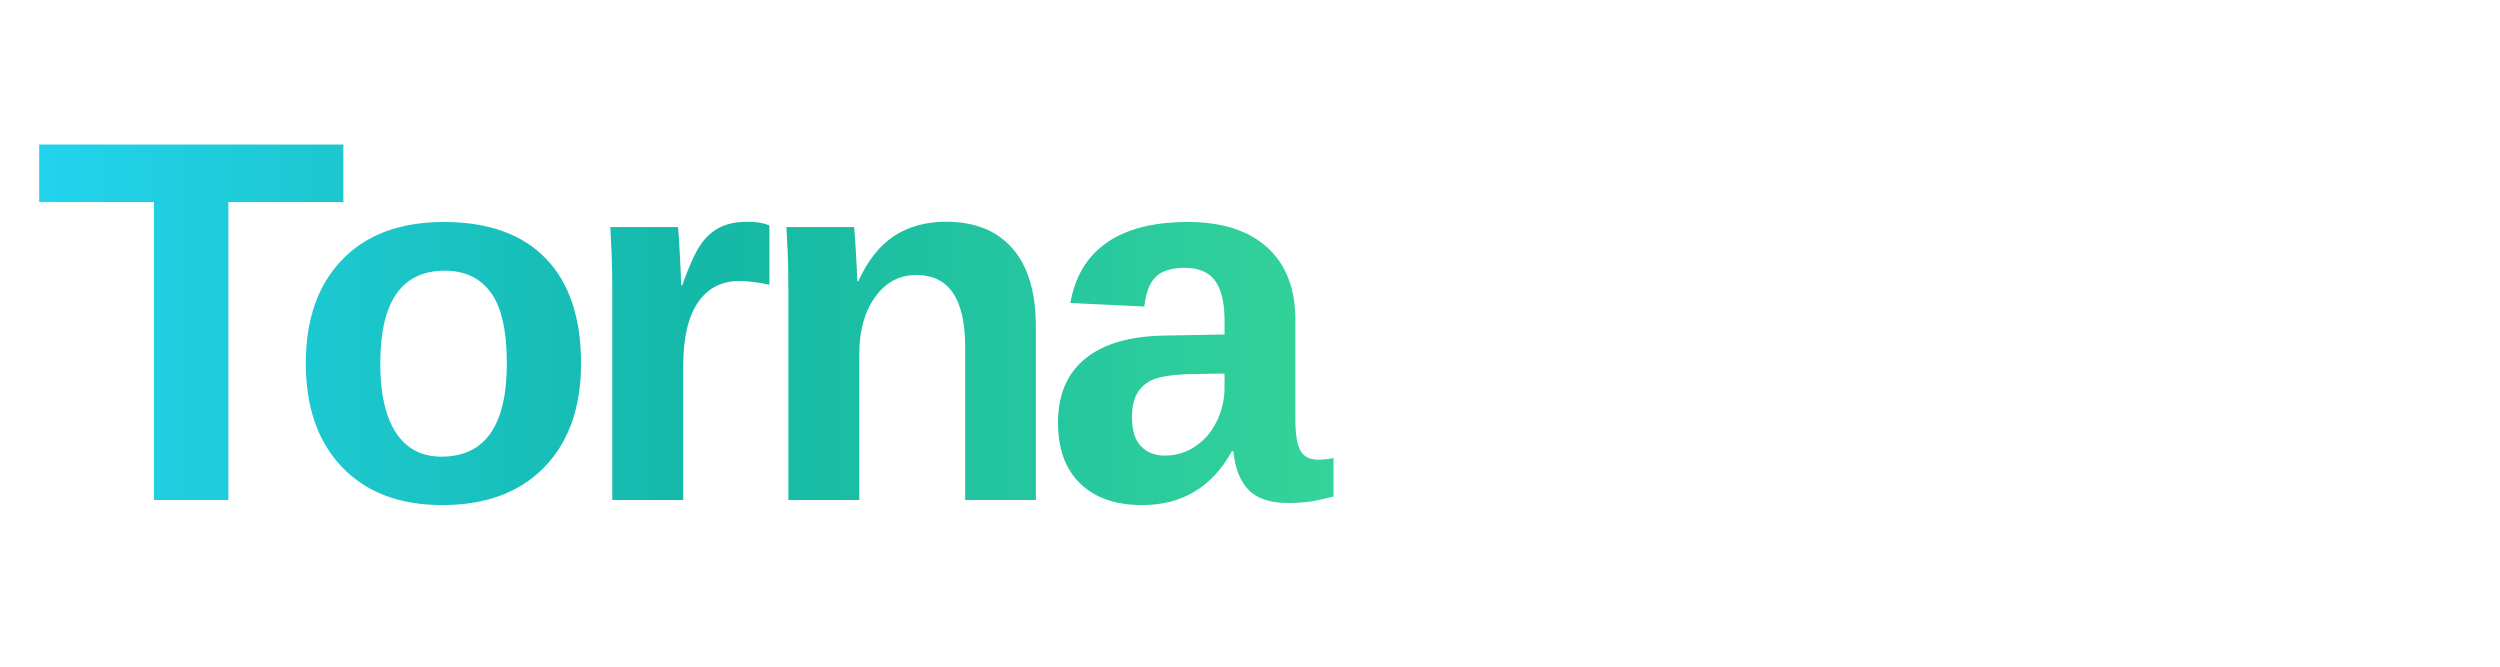
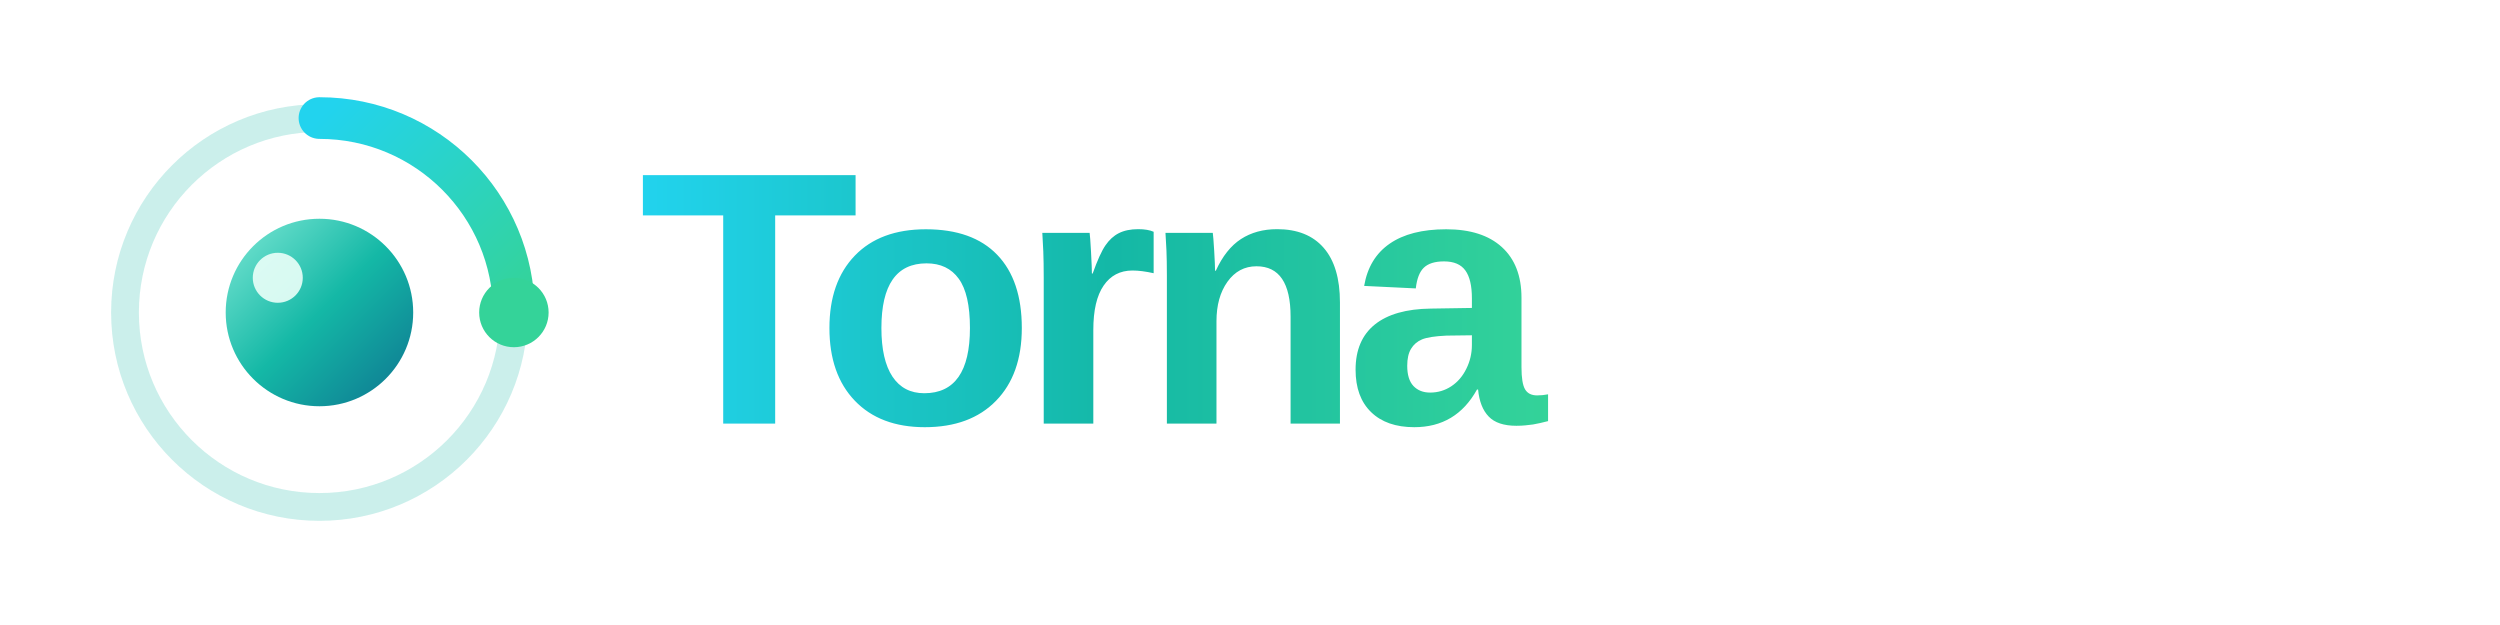
- <svg xmlns="http://www.w3.org/2000/svg" viewBox="0 0 300 80" role="img" aria-label="Torna">
+ <svg xmlns="http://www.w3.org/2000/svg" viewBox="0 0 360 90" role="img" aria-label="Torna">
  <defs>
-     <linearGradient id="tg" x1="0" y1="0" x2="1" y2="0">
+     <linearGradient id="tgOrb" x1="0" y1="0" x2="1" y2="1">
+       <stop offset="0" stop-color="#7ee8d5" />
+       <stop offset=".5" stop-color="#14b8a6" />
+       <stop offset="1" stop-color="#0e7490" />
+     </linearGradient>
+     <linearGradient id="tgArc" x1="0" y1="0" x2="1" y2="1">
+       <stop offset="0" stop-color="#22d3ee" />
+       <stop offset="1" stop-color="#34d399" />
+     </linearGradient>
+     <linearGradient id="tgWord" x1="0" y1="0" x2="1" y2="0">
      <stop offset="0" stop-color="#22d3ee" />
      <stop offset=".52" stop-color="#14b8a6" />
      <stop offset="1" stop-color="#34d399" />
    </linearGradient>
  </defs>
-   <text x="4" y="60" font-family="'Segoe UI',system-ui,-apple-system,Arial,sans-serif" font-weight="850" font-size="62" letter-spacing="-3" fill="url(#tg)">Torna</text>
+   <circle cx="46" cy="45" r="28" fill="none" stroke="#14b8a6" stroke-opacity=".22" stroke-width="4" />
+   <path d="M 46 17 A 28 28 0 0 1 74 45" fill="none" stroke="url(#tgArc)" stroke-width="6" stroke-linecap="round" />
+   <circle cx="46" cy="45" r="13.5" fill="url(#tgOrb)" />
+   <circle cx="40" cy="40" r="3.6" fill="#eafff9" fill-opacity=".9" />
+   <circle cx="74" cy="45" r="5" fill="#34d399" />
+   <text x="92" y="61" font-family="'Segoe UI',system-ui,-apple-system,Arial,sans-serif" font-weight="850" font-size="52" letter-spacing="-2.5" fill="url(#tgWord)">Torna</text>
</svg>
